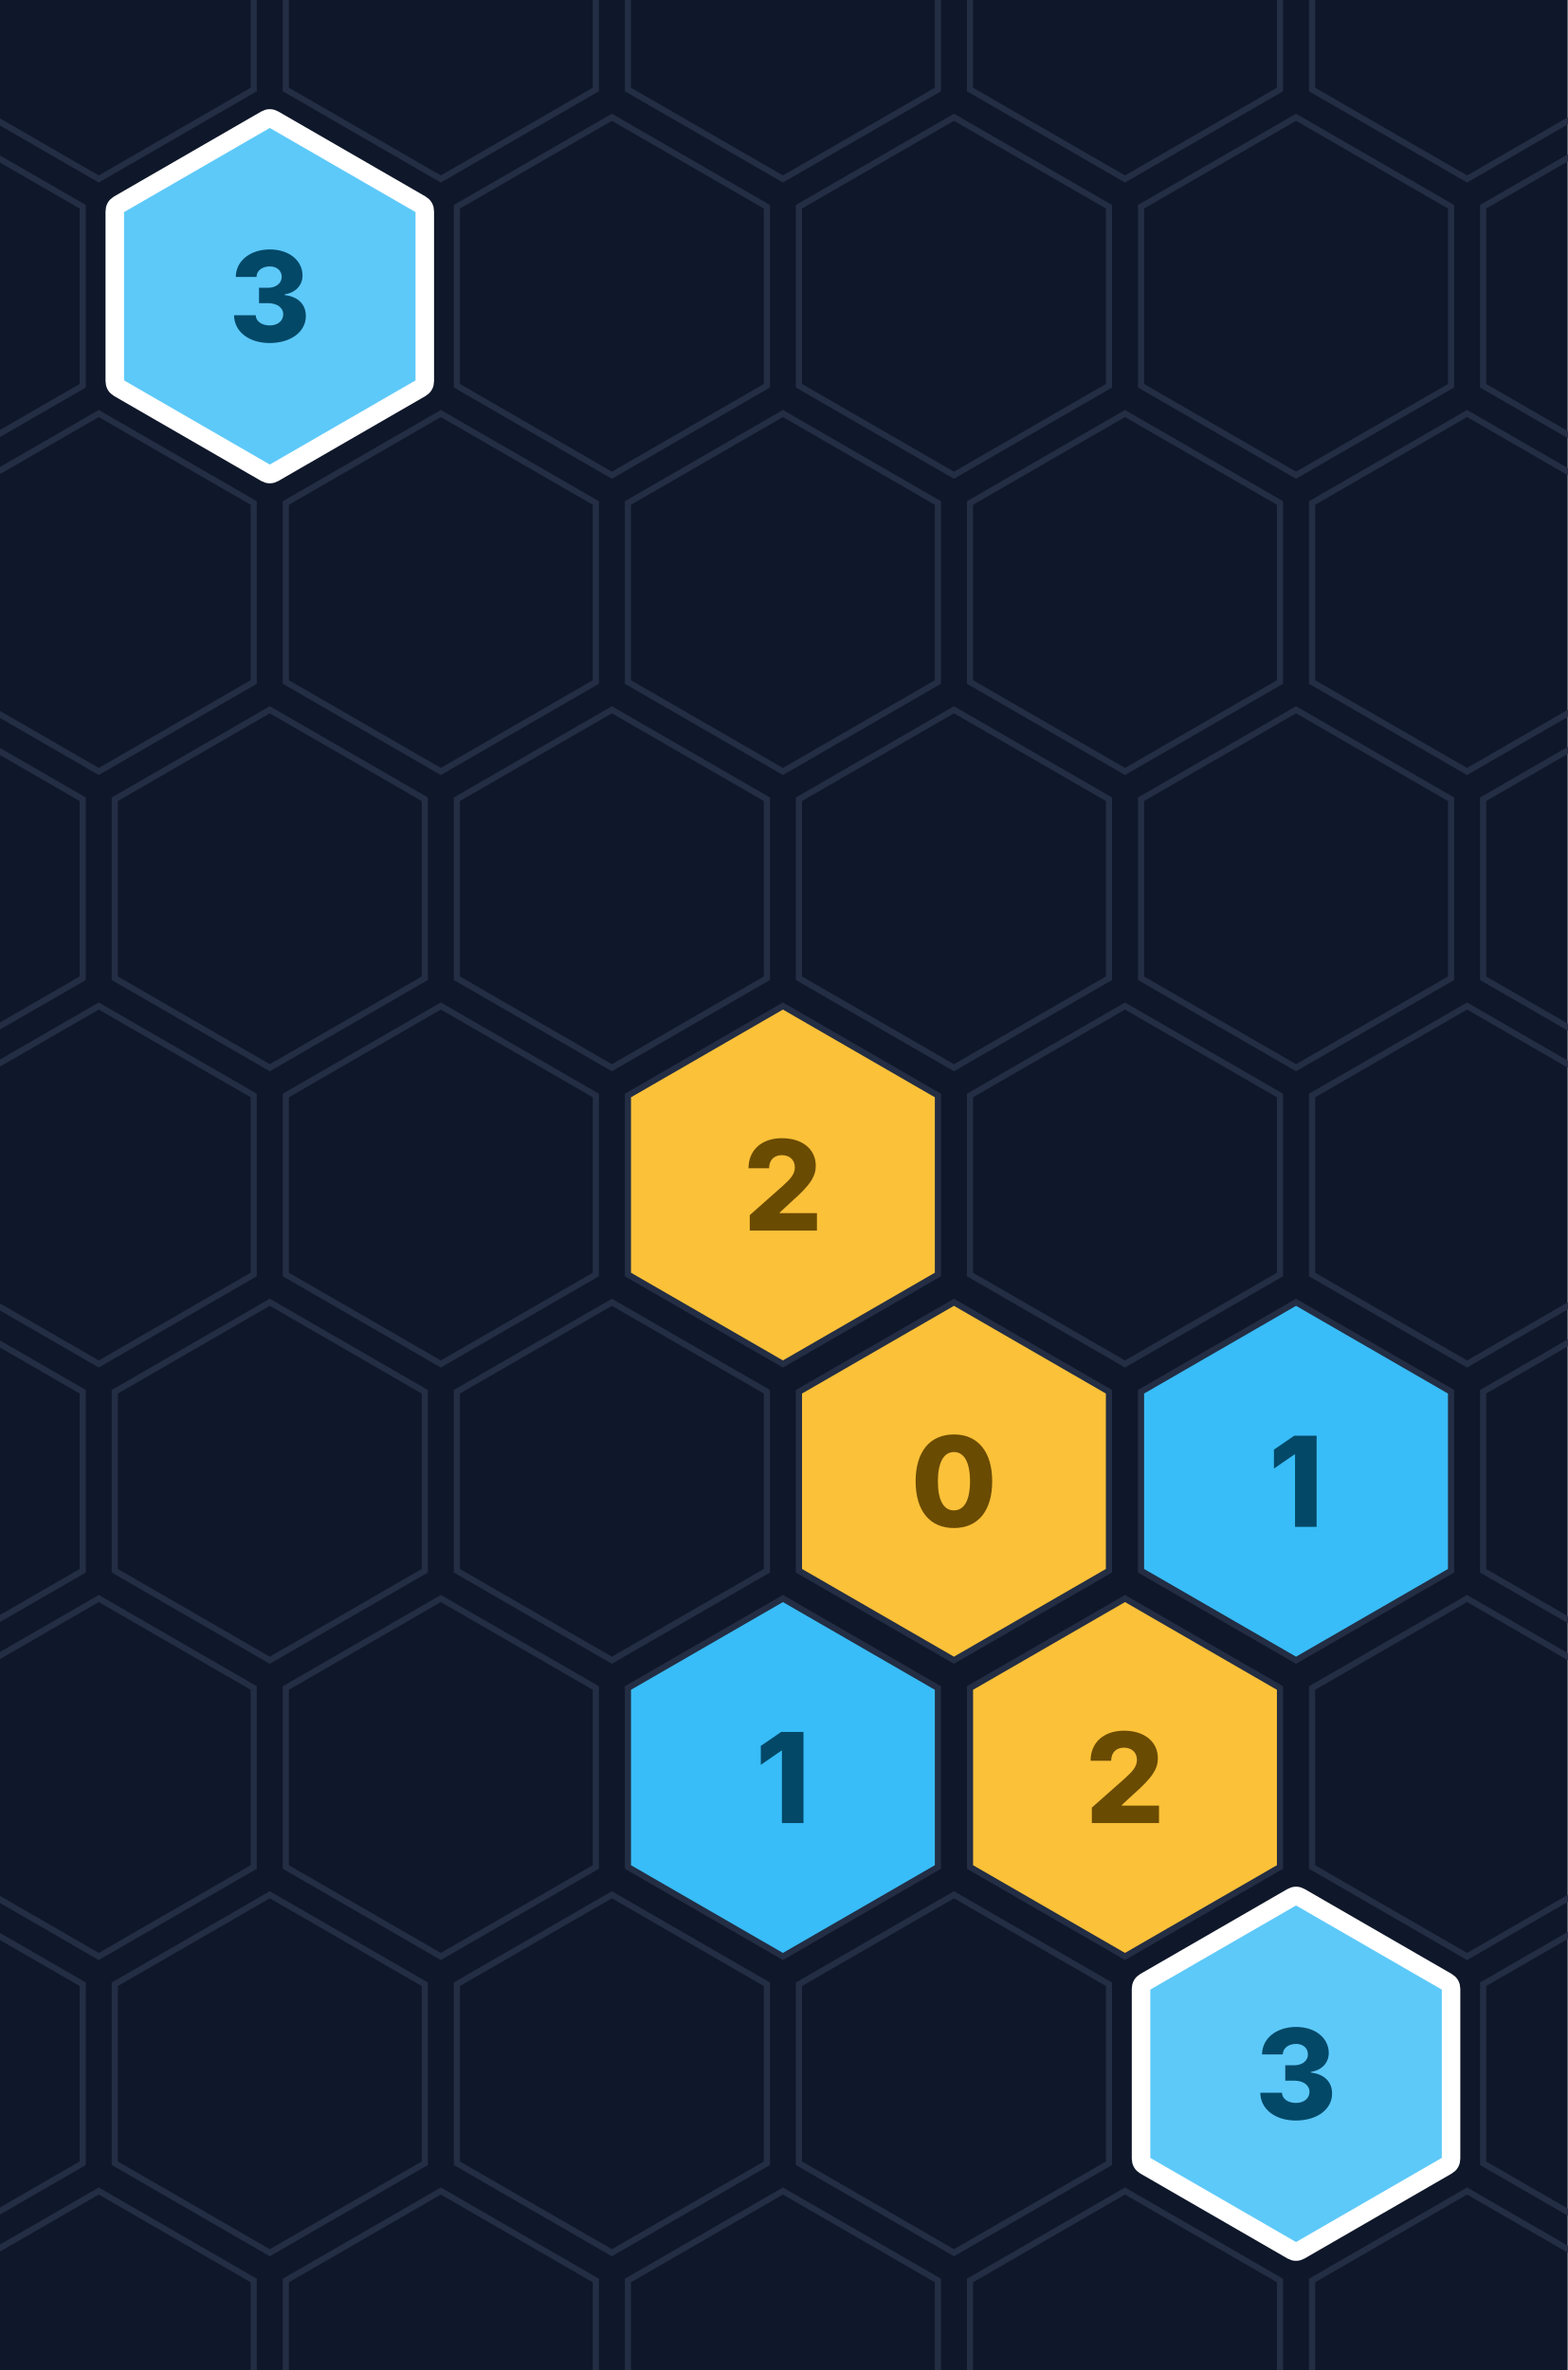
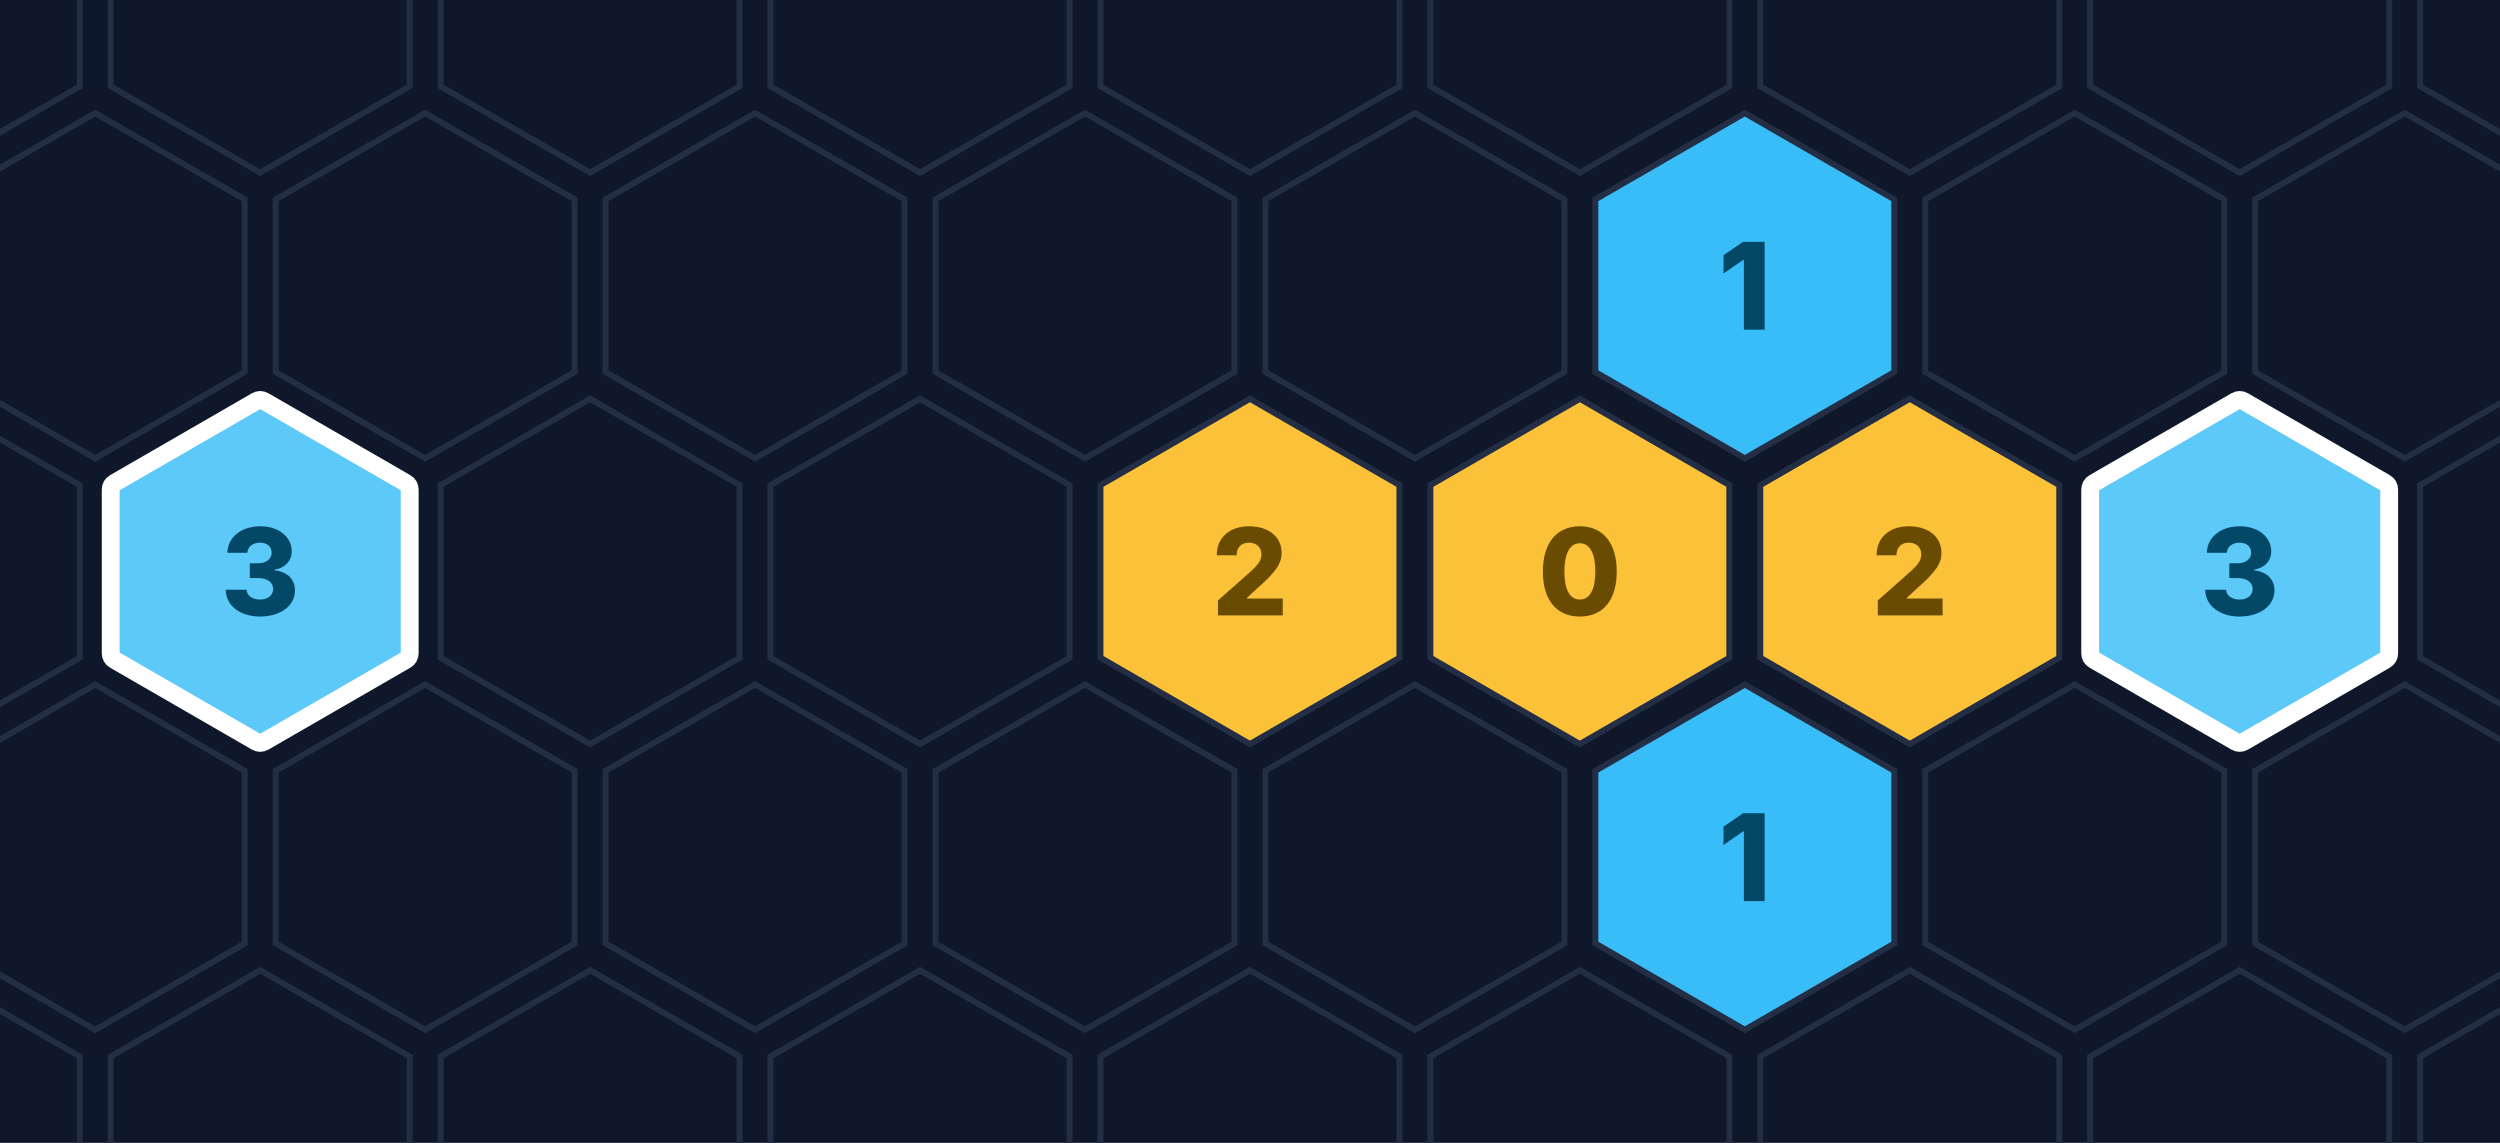
- <svg xmlns="http://www.w3.org/2000/svg" viewBox="-309.128 -480.0 508 768">
-   <rect x="-309.128" y="-480.0" width="100%" height="100%" fill="rgba(15, 23, 42, 1.0)" />
+ <svg xmlns="http://www.w3.org/2000/svg" viewBox="-530.831 -192.0 840 384">
+   <rect x="-530.831" y="-192.0" width="100%" height="100%" fill="rgba(15, 23, 42, 1.0)" />
  <defs>
-     <mask x="-309.128" y="-480.0" width="100%" height="100%" id="full-mask" mask-type="luminance" maskUnits="userSpaceOnUse">
-       <rect x="-309.128" y="-480.0" width="100%" height="100%" fill="rgba(255, 255, 255, 1.0)" />
+     <mask x="-530.831" y="-192.0" width="100%" height="100%" id="full-mask" mask-type="luminance" maskUnits="userSpaceOnUse">
+       <rect x="-530.831" y="-192.0" width="100%" height="100%" fill="rgba(255, 255, 255, 1.0)" />
    </mask>
  </defs>
  <g mask="url(#full-mask)">
-     <polygon points="-226.899,-509.0 -226.899,-451.0 -277.128,-422.0 -327.358,-451.0 -327.358,-509.0 -277.128,-538.0" fill="rgba(0, 0, 0, 0.0)" stroke="rgba(35, 45, 67, 1.0)" stroke-width="2.0" />
-     <polygon points="-116.047,-509.0 -116.047,-451.0 -166.277,-422.0 -216.506,-451.0 -216.506,-509.0 -166.277,-538.0" fill="rgba(0, 0, 0, 0.0)" stroke="rgba(35, 45, 67, 1.0)" stroke-width="2.0" />
-     <polygon points="-5.196,-509.0 -5.196,-451.0 -55.426,-422.0 -105.655,-451.0 -105.655,-509.0 -55.426,-538.0" fill="rgba(0, 0, 0, 0.0)" stroke="rgba(35, 45, 67, 1.0)" stroke-width="2.0" />
-     <polygon points="105.655,-509.0 105.655,-451.0 55.426,-422.0 5.196,-451.0 5.196,-509.0 55.426,-538.0" fill="rgba(0, 0, 0, 0.0)" stroke="rgba(35, 45, 67, 1.0)" stroke-width="2.0" />
-     <polygon points="216.506,-509.0 216.506,-451.0 166.277,-422.0 116.047,-451.0 116.047,-509.0 166.277,-538.0" fill="rgba(0, 0, 0, 0.0)" stroke="rgba(35, 45, 67, 1.0)" stroke-width="2.0" />
-     <polygon points="-282.324,-413.0 -282.324,-355.0 -332.554,-326.0 -382.783,-355.0 -382.783,-413.0 -332.554,-442.0" fill="rgba(0, 0, 0, 0.0)" stroke="rgba(35, 45, 67, 1.0)" stroke-width="2.0" />
-     <polygon points="-171.473,-413.0 -171.473,-355.0 -221.703,-326.0 -271.932,-355.0 -271.932,-413.0 -221.703,-442.0" fill="rgba(56, 189, 248, 1.0)" stroke="rgba(35, 45, 67, 1.0)" stroke-width="2.0" />
-     <path d="M -171.473 -411.5 L -171.473 -356.5 Q -171.473 -355.0 -172.772 -354.25 L -220.403 -326.75 Q -221.703 -326.0 -223.002 -326.75 L -270.633 -354.25 Q -271.932 -355.0 -271.932 -356.5 L -271.932 -411.5 Q -271.932 -413.0 -270.633 -413.75 L -223.002 -441.25 Q -221.703 -442.0 -220.403 -441.25 L -172.772 -413.75 Q -171.473 -413.0 -171.473 -411.5 Z" fill="rgba(255, 255, 255, 0.188)" stroke="rgba(255, 255, 255, 1.0)" stroke-width="6.0" />
-     <text fill="rgba(4, 72, 103, 1.0)" font-weight="800" font-family="system-ui, -apple-system, BlinkMacSystemFont, sans-serif" font-size="40.6px" text-anchor="middle" dominant-baseline="central" x="-221.703" y="-384.0">3</text>
-     <polygon points="-60.622,-413.0 -60.622,-355.0 -110.851,-326.0 -161.081,-355.0 -161.081,-413.0 -110.851,-442.0" fill="rgba(0, 0, 0, 0.0)" stroke="rgba(35, 45, 67, 1.0)" stroke-width="2.0" />
-     <polygon points="50.229,-413.0 50.229,-355.0 3.5514757175273244E-15,-326.0 -50.229,-355.0 -50.229,-413.0 -1.0654427152581972E-14,-442.0" fill="rgba(0, 0, 0, 0.0)" stroke="rgba(35, 45, 67, 1.0)" stroke-width="2.0" />
-     <polygon points="161.081,-413.0 161.081,-355.0 110.851,-326.0 60.622,-355.0 60.622,-413.0 110.851,-442.0" fill="rgba(0, 0, 0, 0.0)" stroke="rgba(35, 45, 67, 1.0)" stroke-width="2.0" />
-     <polygon points="271.932,-413.0 271.932,-355.0 221.703,-326.0 171.473,-355.0 171.473,-413.0 221.703,-442.0" fill="rgba(0, 0, 0, 0.0)" stroke="rgba(35, 45, 67, 1.0)" stroke-width="2.0" />
-     <polygon points="-226.899,-317.0 -226.899,-259.0 -277.128,-230.0 -327.358,-259.0 -327.358,-317.0 -277.128,-346.0" fill="rgba(0, 0, 0, 0.0)" stroke="rgba(35, 45, 67, 1.0)" stroke-width="2.0" />
-     <polygon points="-116.047,-317.0 -116.047,-259.0 -166.277,-230.0 -216.506,-259.0 -216.506,-317.0 -166.277,-346.0" fill="rgba(0, 0, 0, 0.0)" stroke="rgba(35, 45, 67, 1.0)" stroke-width="2.0" />
-     <polygon points="-5.196,-317.0 -5.196,-259.0 -55.426,-230.0 -105.655,-259.0 -105.655,-317.0 -55.426,-346.0" fill="rgba(0, 0, 0, 0.0)" stroke="rgba(35, 45, 67, 1.0)" stroke-width="2.0" />
-     <polygon points="105.655,-317.0 105.655,-259.0 55.426,-230.0 5.196,-259.0 5.196,-317.0 55.426,-346.0" fill="rgba(0, 0, 0, 0.0)" stroke="rgba(35, 45, 67, 1.0)" stroke-width="2.0" />
-     <polygon points="216.506,-317.0 216.506,-259.0 166.277,-230.0 116.047,-259.0 116.047,-317.0 166.277,-346.0" fill="rgba(0, 0, 0, 0.0)" stroke="rgba(35, 45, 67, 1.0)" stroke-width="2.0" />
+     <polygon points="-504.027,-221.0 -504.027,-163.0 -554.256,-134.0 -604.486,-163.0 -604.486,-221.0 -554.256,-250.0" fill="rgba(0, 0, 0, 0.0)" stroke="rgba(35, 45, 67, 1.0)" stroke-width="2.0" />
+     <polygon points="-393.176,-221.0 -393.176,-163.0 -443.405,-134.0 -493.634,-163.0 -493.634,-221.0 -443.405,-250.0" fill="rgba(0, 0, 0, 0.0)" stroke="rgba(35, 45, 67, 1.0)" stroke-width="2.0" />
    <polygon points="-282.324,-221.0 -282.324,-163.0 -332.554,-134.0 -382.783,-163.0 -382.783,-221.0 -332.554,-250.0" fill="rgba(0, 0, 0, 0.0)" stroke="rgba(35, 45, 67, 1.0)" stroke-width="2.0" />
    <polygon points="-171.473,-221.0 -171.473,-163.0 -221.703,-134.0 -271.932,-163.0 -271.932,-221.0 -221.703,-250.0" fill="rgba(0, 0, 0, 0.0)" stroke="rgba(35, 45, 67, 1.0)" stroke-width="2.0" />
    <polygon points="-60.622,-221.0 -60.622,-163.0 -110.851,-134.0 -161.081,-163.0 -161.081,-221.0 -110.851,-250.0" fill="rgba(0, 0, 0, 0.0)" stroke="rgba(35, 45, 67, 1.0)" stroke-width="2.0" />
    <polygon points="50.229,-221.0 50.229,-163.0 3.5514757175273244E-15,-134.0 -50.229,-163.0 -50.229,-221.0 -1.0654427152581972E-14,-250.0" fill="rgba(0, 0, 0, 0.0)" stroke="rgba(35, 45, 67, 1.0)" stroke-width="2.0" />
    <polygon points="161.081,-221.0 161.081,-163.0 110.851,-134.0 60.622,-163.0 60.622,-221.0 110.851,-250.0" fill="rgba(0, 0, 0, 0.0)" stroke="rgba(35, 45, 67, 1.0)" stroke-width="2.0" />
    <polygon points="271.932,-221.0 271.932,-163.0 221.703,-134.0 171.473,-163.0 171.473,-221.0 221.703,-250.0" fill="rgba(0, 0, 0, 0.0)" stroke="rgba(35, 45, 67, 1.0)" stroke-width="2.0" />
+     <polygon points="382.783,-221.0 382.783,-163.0 332.554,-134.0 282.324,-163.0 282.324,-221.0 332.554,-250.0" fill="rgba(0, 0, 0, 0.0)" stroke="rgba(35, 45, 67, 1.0)" stroke-width="2.0" />
+     <polygon points="-448.601,-125.0 -448.601,-67.0 -498.831,-38.0 -549.06,-67.0 -549.06,-125.0 -498.831,-154.0" fill="rgba(0, 0, 0, 0.0)" stroke="rgba(35, 45, 67, 1.0)" stroke-width="2.0" />
+     <polygon points="-337.75,-125.0 -337.75,-67.0 -387.979,-38.0 -438.209,-67.0 -438.209,-125.0 -387.979,-154.0" fill="rgba(0, 0, 0, 0.0)" stroke="rgba(35, 45, 67, 1.0)" stroke-width="2.0" />
    <polygon points="-226.899,-125.0 -226.899,-67.0 -277.128,-38.0 -327.358,-67.0 -327.358,-125.0 -277.128,-154.0" fill="rgba(0, 0, 0, 0.0)" stroke="rgba(35, 45, 67, 1.0)" stroke-width="2.0" />
    <polygon points="-116.047,-125.0 -116.047,-67.0 -166.277,-38.0 -216.506,-67.0 -216.506,-125.0 -166.277,-154.0" fill="rgba(0, 0, 0, 0.0)" stroke="rgba(35, 45, 67, 1.0)" stroke-width="2.0" />
-     <polygon points="-5.196,-125.0 -5.196,-67.0 -55.426,-38.0 -105.655,-67.0 -105.655,-125.0 -55.426,-154.0" fill="rgba(251, 193, 57, 1.0)" stroke="rgba(35, 45, 67, 1.0)" stroke-width="2.0" />
-     <text fill="rgba(106, 75, 2, 1.0)" font-weight="800" font-family="system-ui, -apple-system, BlinkMacSystemFont, sans-serif" font-size="40.6px" text-anchor="middle" dominant-baseline="central" x="-55.426" y="-96.0">2</text>
-     <polygon points="105.655,-125.0 105.655,-67.0 55.426,-38.0 5.196,-67.0 5.196,-125.0 55.426,-154.0" fill="rgba(0, 0, 0, 0.0)" stroke="rgba(35, 45, 67, 1.0)" stroke-width="2.0" />
+     <polygon points="-5.196,-125.0 -5.196,-67.0 -55.426,-38.0 -105.655,-67.0 -105.655,-125.0 -55.426,-154.0" fill="rgba(0, 0, 0, 0.0)" stroke="rgba(35, 45, 67, 1.0)" stroke-width="2.0" />
+     <polygon points="105.655,-125.0 105.655,-67.0 55.426,-38.0 5.196,-67.0 5.196,-125.0 55.426,-154.0" fill="rgba(56, 189, 248, 1.0)" stroke="rgba(35, 45, 67, 1.0)" stroke-width="2.0" />
+     <text fill="rgba(4, 72, 103, 1.0)" font-weight="800" font-family="system-ui, -apple-system, BlinkMacSystemFont, sans-serif" font-size="40.6px" text-anchor="middle" dominant-baseline="central" x="55.426" y="-96.0">1</text>
    <polygon points="216.506,-125.0 216.506,-67.0 166.277,-38.0 116.047,-67.0 116.047,-125.0 166.277,-154.0" fill="rgba(0, 0, 0, 0.0)" stroke="rgba(35, 45, 67, 1.0)" stroke-width="2.0" />
+     <polygon points="327.358,-125.0 327.358,-67.0 277.128,-38.0 226.899,-67.0 226.899,-125.0 277.128,-154.0" fill="rgba(0, 0, 0, 0.0)" stroke="rgba(35, 45, 67, 1.0)" stroke-width="2.0" />
+     <polygon points="-504.027,-29 -504.027,29 -554.256,58.0 -604.486,29 -604.486,-29 -554.256,-58.0" fill="rgba(0, 0, 0, 0.0)" stroke="rgba(35, 45, 67, 1.0)" stroke-width="2.0" />
+     <polygon points="-393.176,-29 -393.176,29 -443.405,58.0 -493.634,29 -493.634,-29 -443.405,-58.0" fill="rgba(56, 189, 248, 1.0)" stroke="rgba(35, 45, 67, 1.0)" stroke-width="2.0" />
+     <path d="M -393.176 -27.5 L -393.176 27.5 Q -393.176 29 -394.475 29.75 L -442.106 57.25 Q -443.405 58.0 -444.704 57.25 L -492.335 29.75 Q -493.634 29 -493.634 27.5 L -493.634 -27.5 Q -493.634 -29 -492.335 -29.75 L -444.704 -57.25 Q -443.405 -58.0 -442.106 -57.25 L -394.475 -29.75 Q -393.176 -29 -393.176 -27.5 Z" fill="rgba(255, 255, 255, 0.188)" stroke="rgba(255, 255, 255, 1.0)" stroke-width="6.0" />
+     <text fill="rgba(4, 72, 103, 1.0)" font-weight="800" font-family="system-ui, -apple-system, BlinkMacSystemFont, sans-serif" font-size="40.6px" text-anchor="middle" dominant-baseline="central" x="-443.405" y="0.0">3</text>
    <polygon points="-282.324,-29 -282.324,29 -332.554,58.0 -382.783,29 -382.783,-29 -332.554,-58.0" fill="rgba(0, 0, 0, 0.0)" stroke="rgba(35, 45, 67, 1.0)" stroke-width="2.0" />
    <polygon points="-171.473,-29 -171.473,29 -221.703,58.0 -271.932,29 -271.932,-29 -221.703,-58.0" fill="rgba(0, 0, 0, 0.0)" stroke="rgba(35, 45, 67, 1.0)" stroke-width="2.0" />
-     <polygon points="-60.622,-29 -60.622,29 -110.851,58.0 -161.081,29 -161.081,-29 -110.851,-58.0" fill="rgba(0, 0, 0, 0.0)" stroke="rgba(35, 45, 67, 1.0)" stroke-width="2.0" />
+     <polygon points="-60.622,-29 -60.622,29 -110.851,58.0 -161.081,29 -161.081,-29 -110.851,-58.0" fill="rgba(251, 193, 57, 1.0)" stroke="rgba(35, 45, 67, 1.0)" stroke-width="2.0" />
+     <text fill="rgba(106, 75, 2, 1.0)" font-weight="800" font-family="system-ui, -apple-system, BlinkMacSystemFont, sans-serif" font-size="40.6px" text-anchor="middle" dominant-baseline="central" x="-110.851" y="0.0">2</text>
    <polygon points="50.229,-29 50.229,29 3.5514757175273244E-15,58.0 -50.229,29 -50.229,-29 -1.0654427152581972E-14,-58.0" fill="rgba(251, 193, 57, 1.0)" stroke="rgba(35, 45, 67, 1.0)" stroke-width="2.0" />
    <text fill="rgba(106, 75, 2, 1.0)" font-weight="800" font-family="system-ui, -apple-system, BlinkMacSystemFont, sans-serif" font-size="40.6px" text-anchor="middle" dominant-baseline="central" x="0.0" y="0.0">0</text>
-     <polygon points="161.081,-29 161.081,29 110.851,58.0 60.622,29 60.622,-29 110.851,-58.0" fill="rgba(56, 189, 248, 1.0)" stroke="rgba(35, 45, 67, 1.0)" stroke-width="2.0" />
-     <text fill="rgba(4, 72, 103, 1.0)" font-weight="800" font-family="system-ui, -apple-system, BlinkMacSystemFont, sans-serif" font-size="40.6px" text-anchor="middle" dominant-baseline="central" x="110.851" y="0.0">1</text>
-     <polygon points="271.932,-29 271.932,29 221.703,58.0 171.473,29 171.473,-29 221.703,-58.0" fill="rgba(0, 0, 0, 0.0)" stroke="rgba(35, 45, 67, 1.0)" stroke-width="2.0" />
+     <polygon points="161.081,-29 161.081,29 110.851,58.0 60.622,29 60.622,-29 110.851,-58.0" fill="rgba(251, 193, 57, 1.0)" stroke="rgba(35, 45, 67, 1.0)" stroke-width="2.0" />
+     <text fill="rgba(106, 75, 2, 1.0)" font-weight="800" font-family="system-ui, -apple-system, BlinkMacSystemFont, sans-serif" font-size="40.6px" text-anchor="middle" dominant-baseline="central" x="110.851" y="0.0">2</text>
+     <polygon points="271.932,-29 271.932,29 221.703,58.0 171.473,29 171.473,-29 221.703,-58.0" fill="rgba(56, 189, 248, 1.0)" stroke="rgba(35, 45, 67, 1.0)" stroke-width="2.0" />
+     <path d="M 271.932 -27.5 L 271.932 27.5 Q 271.932 29 270.633 29.75 L 223.002 57.25 Q 221.703 58.0 220.403 57.25 L 172.772 29.75 Q 171.473 29 171.473 27.5 L 171.473 -27.5 Q 171.473 -29 172.772 -29.75 L 220.403 -57.25 Q 221.703 -58.0 223.002 -57.25 L 270.633 -29.75 Q 271.932 -29 271.932 -27.5 Z" fill="rgba(255, 255, 255, 0.188)" stroke="rgba(255, 255, 255, 1.0)" stroke-width="6.0" />
+     <text fill="rgba(4, 72, 103, 1.0)" font-weight="800" font-family="system-ui, -apple-system, BlinkMacSystemFont, sans-serif" font-size="40.6px" text-anchor="middle" dominant-baseline="central" x="221.703" y="0.0">3</text>
+     <polygon points="382.783,-29 382.783,29 332.554,58.0 282.324,29 282.324,-29 332.554,-58.0" fill="rgba(0, 0, 0, 0.0)" stroke="rgba(35, 45, 67, 1.0)" stroke-width="2.0" />
+     <polygon points="-448.601,67.0 -448.601,125.0 -498.831,154.0 -549.06,125.0 -549.06,67.0 -498.831,38.0" fill="rgba(0, 0, 0, 0.0)" stroke="rgba(35, 45, 67, 1.0)" stroke-width="2.0" />
+     <polygon points="-337.75,67.0 -337.75,125.0 -387.979,154.0 -438.209,125.0 -438.209,67.0 -387.979,38.0" fill="rgba(0, 0, 0, 0.0)" stroke="rgba(35, 45, 67, 1.0)" stroke-width="2.0" />
    <polygon points="-226.899,67.0 -226.899,125.0 -277.128,154.0 -327.358,125.0 -327.358,67.0 -277.128,38.0" fill="rgba(0, 0, 0, 0.0)" stroke="rgba(35, 45, 67, 1.0)" stroke-width="2.0" />
    <polygon points="-116.047,67.0 -116.047,125.0 -166.277,154.0 -216.506,125.0 -216.506,67.0 -166.277,38.0" fill="rgba(0, 0, 0, 0.0)" stroke="rgba(35, 45, 67, 1.0)" stroke-width="2.0" />
-     <polygon points="-5.196,67.0 -5.196,125.0 -55.426,154.0 -105.655,125.0 -105.655,67.0 -55.426,38.0" fill="rgba(56, 189, 248, 1.0)" stroke="rgba(35, 45, 67, 1.0)" stroke-width="2.0" />
-     <text fill="rgba(4, 72, 103, 1.0)" font-weight="800" font-family="system-ui, -apple-system, BlinkMacSystemFont, sans-serif" font-size="40.6px" text-anchor="middle" dominant-baseline="central" x="-55.426" y="96.0">1</text>
-     <polygon points="105.655,67.0 105.655,125.0 55.426,154.0 5.196,125.0 5.196,67.0 55.426,38.0" fill="rgba(251, 193, 57, 1.0)" stroke="rgba(35, 45, 67, 1.0)" stroke-width="2.0" />
-     <text fill="rgba(106, 75, 2, 1.0)" font-weight="800" font-family="system-ui, -apple-system, BlinkMacSystemFont, sans-serif" font-size="40.6px" text-anchor="middle" dominant-baseline="central" x="55.426" y="96.0">2</text>
+     <polygon points="-5.196,67.0 -5.196,125.0 -55.426,154.0 -105.655,125.0 -105.655,67.0 -55.426,38.0" fill="rgba(0, 0, 0, 0.0)" stroke="rgba(35, 45, 67, 1.0)" stroke-width="2.0" />
+     <polygon points="105.655,67.0 105.655,125.0 55.426,154.0 5.196,125.0 5.196,67.0 55.426,38.0" fill="rgba(56, 189, 248, 1.0)" stroke="rgba(35, 45, 67, 1.0)" stroke-width="2.0" />
+     <text fill="rgba(4, 72, 103, 1.0)" font-weight="800" font-family="system-ui, -apple-system, BlinkMacSystemFont, sans-serif" font-size="40.6px" text-anchor="middle" dominant-baseline="central" x="55.426" y="96.0">1</text>
    <polygon points="216.506,67.0 216.506,125.0 166.277,154.0 116.047,125.0 116.047,67.0 166.277,38.0" fill="rgba(0, 0, 0, 0.0)" stroke="rgba(35, 45, 67, 1.0)" stroke-width="2.0" />
+     <polygon points="327.358,67.0 327.358,125.0 277.128,154.0 226.899,125.0 226.899,67.0 277.128,38.0" fill="rgba(0, 0, 0, 0.0)" stroke="rgba(35, 45, 67, 1.0)" stroke-width="2.0" />
+     <polygon points="-504.027,163.0 -504.027,221.0 -554.256,250.0 -604.486,221.0 -604.486,163.0 -554.256,134.0" fill="rgba(0, 0, 0, 0.0)" stroke="rgba(35, 45, 67, 1.0)" stroke-width="2.0" />
+     <polygon points="-393.176,163.0 -393.176,221.0 -443.405,250.0 -493.634,221.0 -493.634,163.0 -443.405,134.0" fill="rgba(0, 0, 0, 0.0)" stroke="rgba(35, 45, 67, 1.0)" stroke-width="2.0" />
    <polygon points="-282.324,163.0 -282.324,221.0 -332.554,250.0 -382.783,221.0 -382.783,163.0 -332.554,134.0" fill="rgba(0, 0, 0, 0.0)" stroke="rgba(35, 45, 67, 1.0)" stroke-width="2.0" />
    <polygon points="-171.473,163.0 -171.473,221.0 -221.703,250.0 -271.932,221.0 -271.932,163.0 -221.703,134.0" fill="rgba(0, 0, 0, 0.0)" stroke="rgba(35, 45, 67, 1.0)" stroke-width="2.0" />
    <polygon points="-60.622,163.0 -60.622,221.0 -110.851,250.0 -161.081,221.0 -161.081,163.0 -110.851,134.0" fill="rgba(0, 0, 0, 0.0)" stroke="rgba(35, 45, 67, 1.0)" stroke-width="2.0" />
    <polygon points="50.229,163.0 50.229,221.0 3.5514757175273244E-15,250.0 -50.229,221.0 -50.229,163.0 -1.0654427152581972E-14,134.0" fill="rgba(0, 0, 0, 0.0)" stroke="rgba(35, 45, 67, 1.0)" stroke-width="2.0" />
-     <polygon points="161.081,163.0 161.081,221.0 110.851,250.0 60.622,221.0 60.622,163.0 110.851,134.0" fill="rgba(56, 189, 248, 1.0)" stroke="rgba(35, 45, 67, 1.0)" stroke-width="2.0" />
-     <path d="M 161.081 164.5 L 161.081 219.5 Q 161.081 221.0 159.782 221.75 L 112.15 249.25 Q 110.851 250.0 109.552 249.25 L 61.921 221.75 Q 60.622 221.0 60.622 219.5 L 60.622 164.5 Q 60.622 163.0 61.921 162.25 L 109.552 134.75 Q 110.851 134.0 112.15 134.75 L 159.782 162.25 Q 161.081 163.0 161.081 164.5 Z" fill="rgba(255, 255, 255, 0.188)" stroke="rgba(255, 255, 255, 1.0)" stroke-width="6.0" />
-     <text fill="rgba(4, 72, 103, 1.0)" font-weight="800" font-family="system-ui, -apple-system, BlinkMacSystemFont, sans-serif" font-size="40.6px" text-anchor="middle" dominant-baseline="central" x="110.851" y="192.0">3</text>
+     <polygon points="161.081,163.0 161.081,221.0 110.851,250.0 60.622,221.0 60.622,163.0 110.851,134.0" fill="rgba(0, 0, 0, 0.0)" stroke="rgba(35, 45, 67, 1.0)" stroke-width="2.0" />
    <polygon points="271.932,163.0 271.932,221.0 221.703,250.0 171.473,221.0 171.473,163.0 221.703,134.0" fill="rgba(0, 0, 0, 0.0)" stroke="rgba(35, 45, 67, 1.0)" stroke-width="2.0" />
-     <polygon points="-226.899,259.0 -226.899,317.0 -277.128,346.0 -327.358,317.0 -327.358,259.0 -277.128,230.0" fill="rgba(0, 0, 0, 0.0)" stroke="rgba(35, 45, 67, 1.0)" stroke-width="2.0" />
-     <polygon points="-116.047,259.0 -116.047,317.0 -166.277,346.0 -216.506,317.0 -216.506,259.0 -166.277,230.0" fill="rgba(0, 0, 0, 0.0)" stroke="rgba(35, 45, 67, 1.0)" stroke-width="2.0" />
-     <polygon points="-5.196,259.0 -5.196,317.0 -55.426,346.0 -105.655,317.0 -105.655,259.0 -55.426,230.0" fill="rgba(0, 0, 0, 0.0)" stroke="rgba(35, 45, 67, 1.0)" stroke-width="2.0" />
-     <polygon points="105.655,259.0 105.655,317.0 55.426,346.0 5.196,317.0 5.196,259.0 55.426,230.0" fill="rgba(0, 0, 0, 0.0)" stroke="rgba(35, 45, 67, 1.0)" stroke-width="2.0" />
-     <polygon points="216.506,259.0 216.506,317.0 166.277,346.0 116.047,317.0 116.047,259.0 166.277,230.0" fill="rgba(0, 0, 0, 0.0)" stroke="rgba(35, 45, 67, 1.0)" stroke-width="2.0" />
+     <polygon points="382.783,163.0 382.783,221.0 332.554,250.0 282.324,221.0 282.324,163.0 332.554,134.0" fill="rgba(0, 0, 0, 0.0)" stroke="rgba(35, 45, 67, 1.0)" stroke-width="2.0" />
  </g>
</svg>
